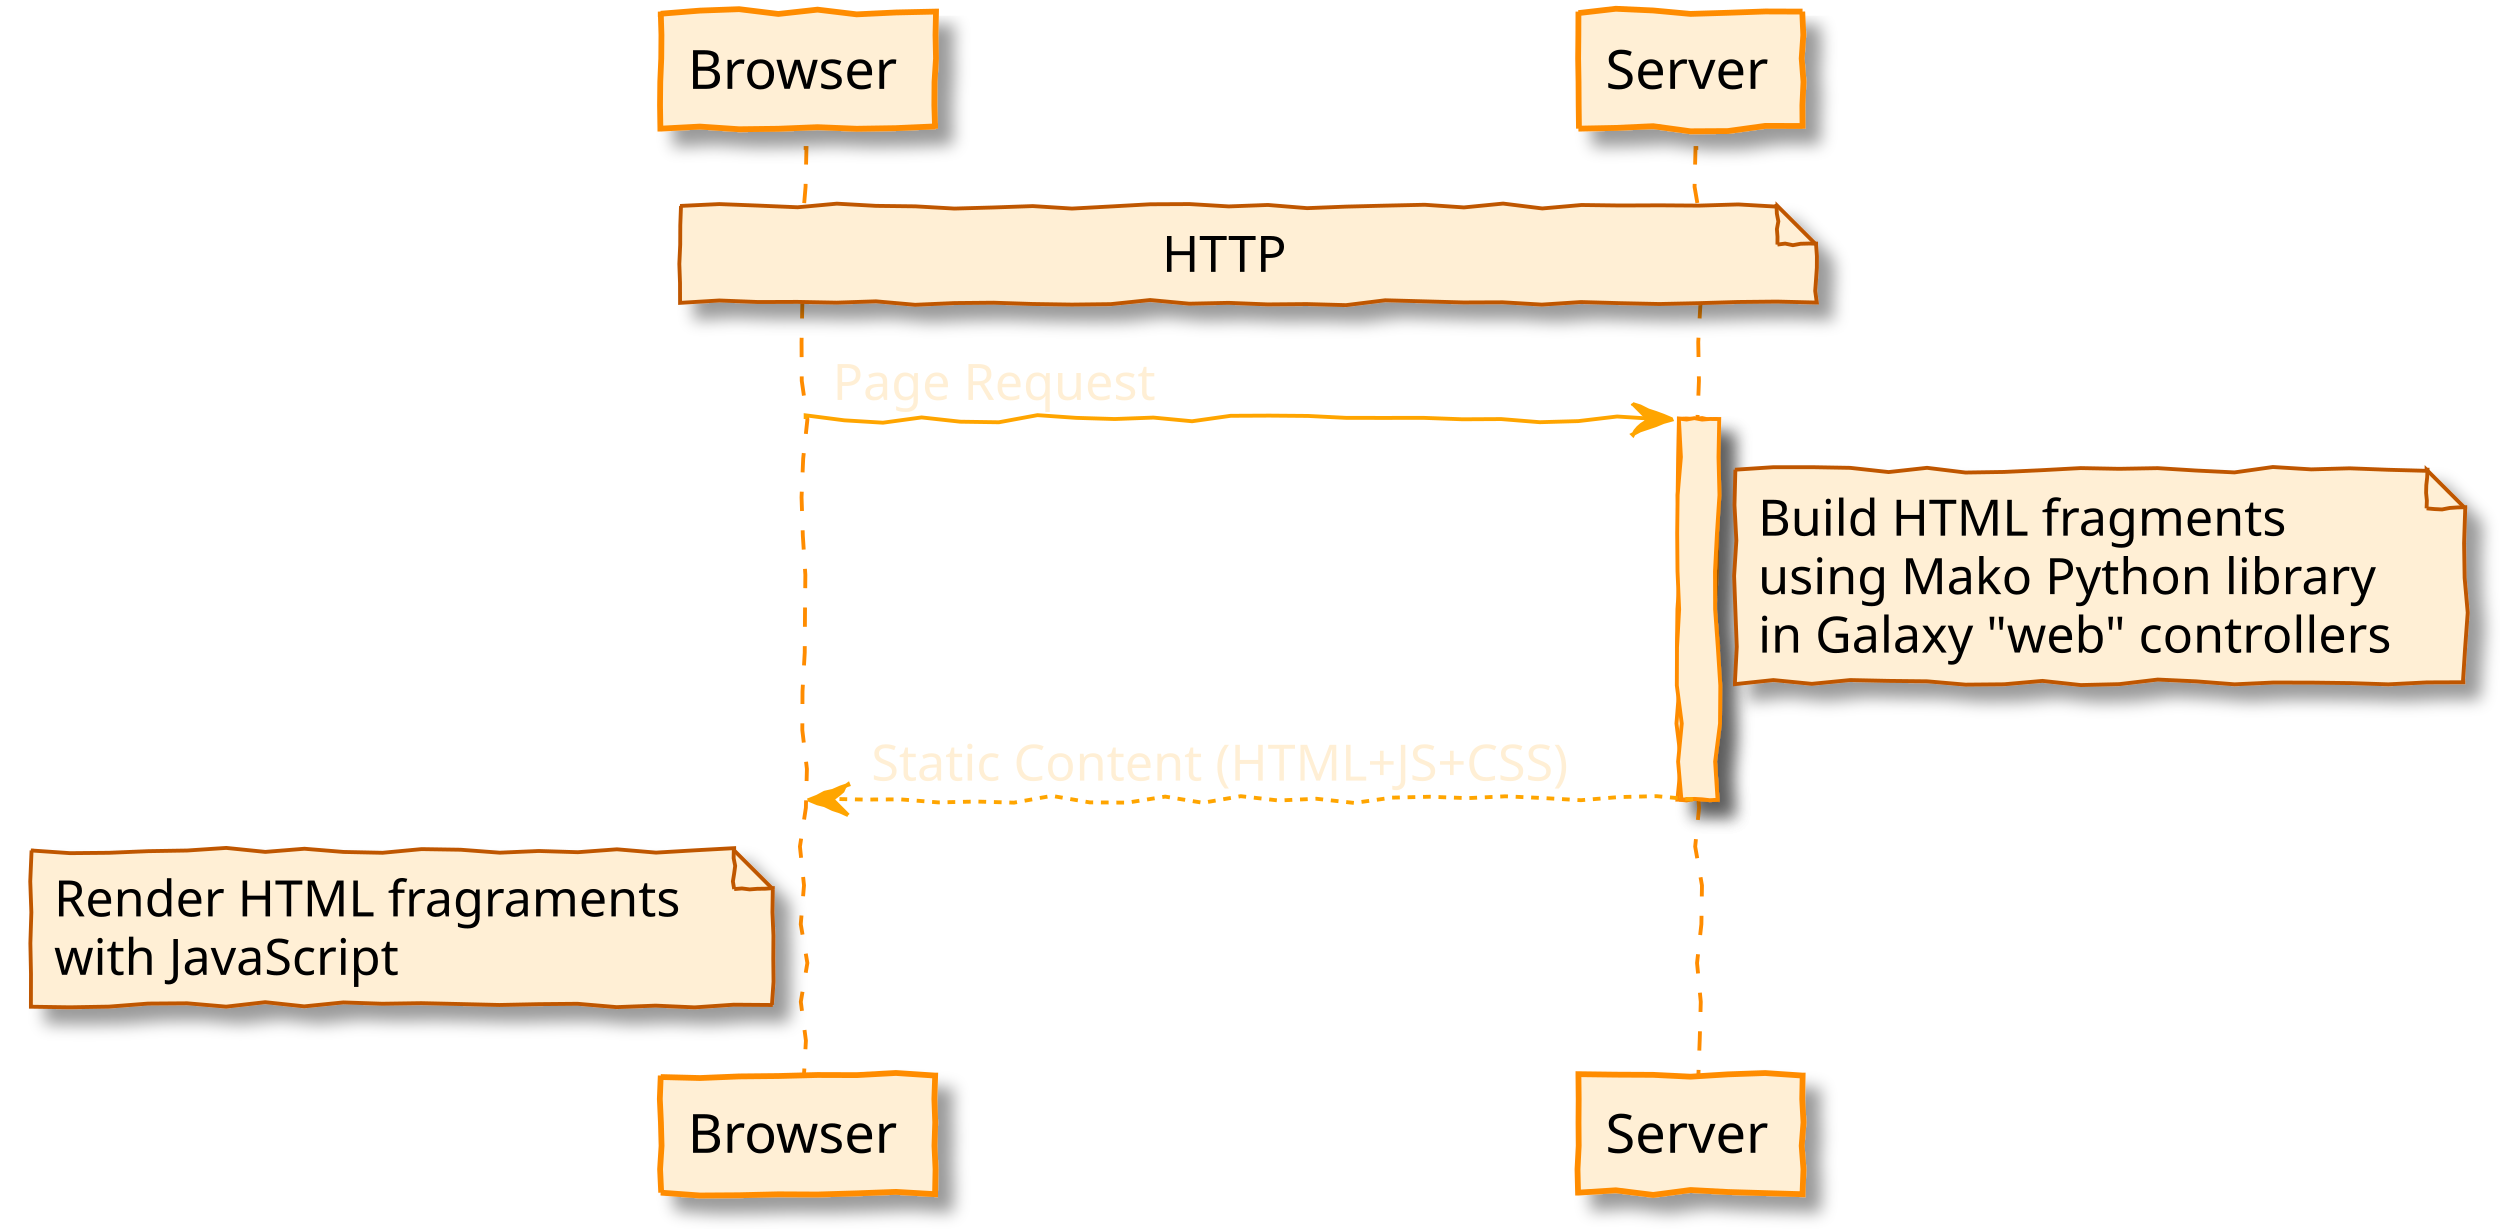
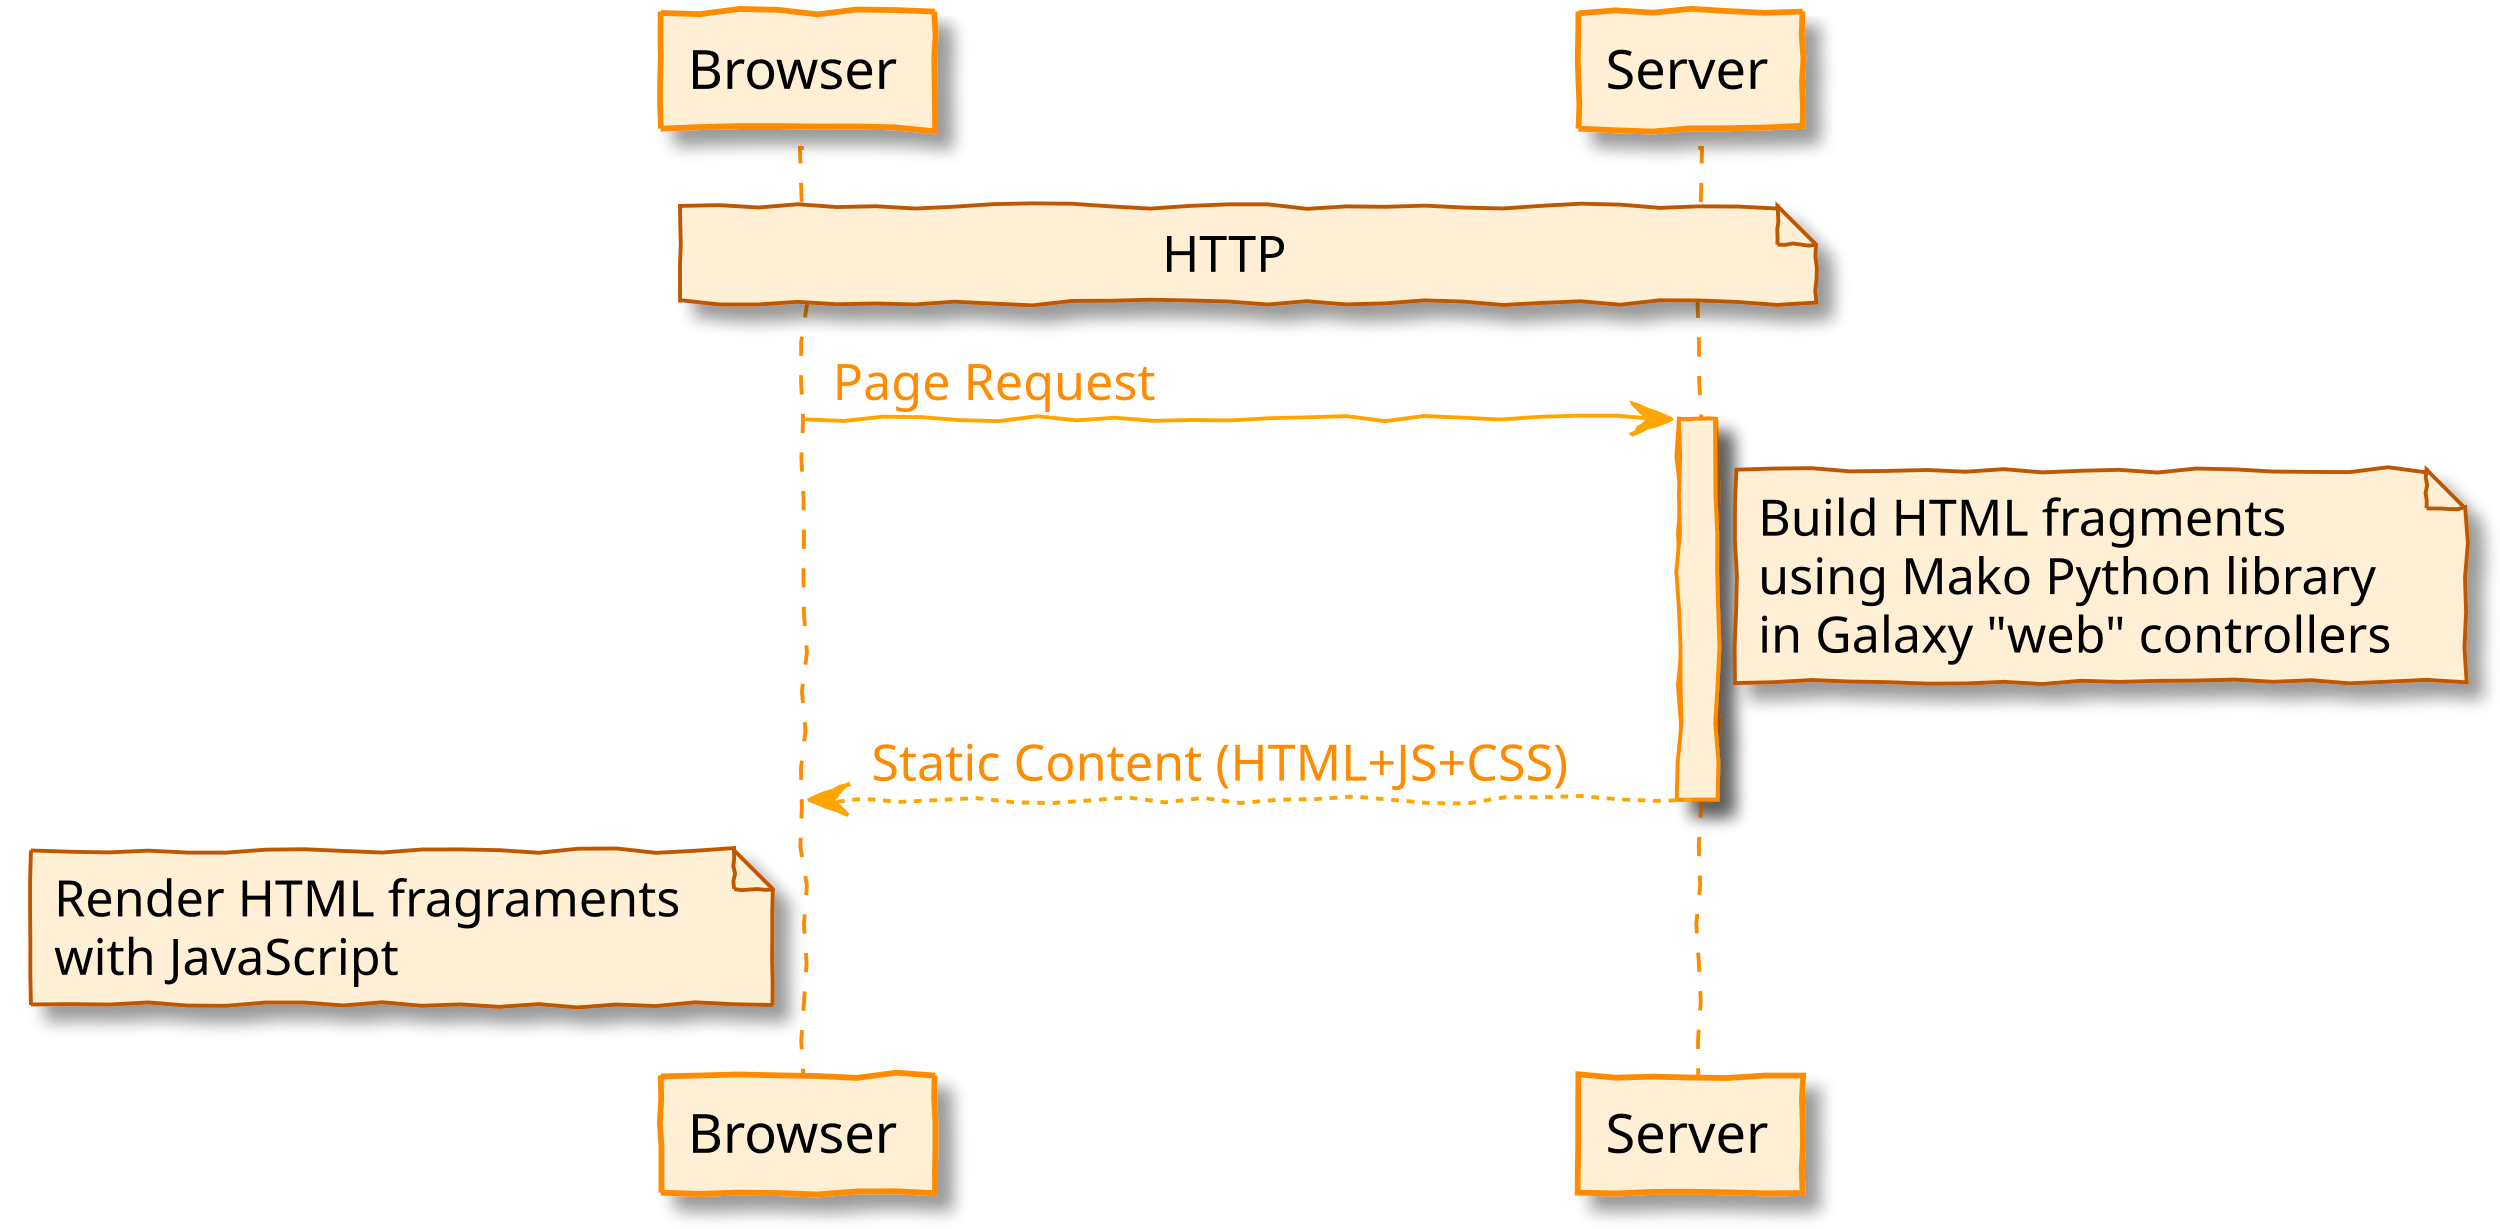
<svg xmlns="http://www.w3.org/2000/svg" height="318px" style="width:647px;height:318px;" version="1.1" viewBox="0 0 647 318" width="647px">
  <defs>
    <filter height="300%" id="f1" width="300%" x="-1" y="-1">
      <feGaussianBlur result="blurOut" stdDeviation="2.0" />
      <feColorMatrix in="blurOut" result="blurOut2" type="matrix" values="0 0 0 0 0 0 0 0 0 0 0 0 0 0 0 0 0 0 .4 0" />
      <feOffset dx="4.0" dy="4.0" in="blurOut2" result="blurOut3" />
      <feBlend in="SourceGraphic" in2="blurOut3" mode="normal" />
    </filter>
  </defs>
  <g>
-     <polygon fill="#FFEFD5" filter="url(#f1)" points="434.5,108.43,434.5,108.373,436.5,108.312,438.5,108.45,440.5,108.193,442.5,108.644,444.5,108.43,443.762,108.43,444.123,118.283,444.597,128.136,444.407,137.989,444.349,147.842,443.755,157.695,444.712,167.548,443.778,177.402,444.4,187.255,443.839,197.108,444.5,206.961,444.5,207.06,442.5,207.021,440.5,206.887,438.5,206.78,436.5,207.161,434.5,206.961,434.111,206.961,435.083,197.108,433.865,187.255,434.658,177.402,433.989,167.548,434.118,157.695,434.779,147.842,434.483,137.989,434.176,128.136,434.3,118.283,434.5,108.43" style="stroke: #FF8C00; stroke-width: 1.0;" />
-     <path d="M208,38.297 L208.71,38.297 L208.482,48.341 L207.641,58.385 L208.784,68.43 L207.649,78.474 L207.441,88.518 L207.494,98.562 L208.954,108.607 L207.867,118.651 L207.439,128.695 L207.78,138.74 L208.427,148.784 L208.33,158.828 L208.266,168.872 L207.688,178.917 L207.639,188.961 L208.829,199.005 L208.562,209.049 L207.02,219.094 L208.077,229.138 L207.235,239.182 L208.946,249.227 L207.246,259.271 L208.571,269.315 L208,279.359 " fill="none" style="stroke: #FF8C00; stroke-width: 1.0; stroke-dasharray: 5.0,5.0;" />
-     <path d="M439.5,38.297 L438.796,38.297 L438.555,48.341 L440.267,58.385 L439.614,68.43 L440.088,78.474 L439.505,88.518 L439.684,98.562 L439.297,108.607 L438.697,118.651 L438.919,128.695 L439.7,138.74 L439.27,148.784 L439.33,158.828 L440.062,168.872 L439.26,178.917 L439.586,188.961 L438.927,199.005 L439.724,209.049 L438.715,219.094 L440.468,229.138 L440.319,239.182 L439.195,249.227 L440.161,259.271 L439.881,269.315 L439.5,279.359 " fill="none" style="stroke: #FF8C00; stroke-width: 1.0; stroke-dasharray: 5.0,5.0;" />
-     <polygon fill="#FFEFD5" filter="url(#f1)" points="171,3,171,3.554,181.143,2.745,191.286,2.373,201.429,3.613,211.571,2.495,221.714,3.715,231.857,3.227,242,3,242.239,3,242.109,9.059,242.236,15.119,241.854,21.178,241.808,27.238,242,33.297,242,32.714,231.857,33.161,221.714,33.324,211.571,32.909,201.429,33.324,191.286,33.448,181.143,32.758,171,33.297,170.906,33.297,170.813,27.238,170.875,21.178,171.133,15.119,171.182,9.059,171,3" style="stroke: #FF8C00; stroke-width: 1.5;" />
+     <polygon fill="#FFEFD5" filter="url(#f1)" points="434.5,108.43,434.5,108.461,436.5,108.431,438.5,108.455,440.5,108.384,442.5,108.365,444.5,108.43,444.192,108.43,444.458,118.283,444.784,128.136,444.267,137.989,443.889,147.842,443.876,157.695,444.549,167.548,443.76,177.402,444.928,187.255,443.892,197.108,444.5,206.961,444.5,206.943,442.5,207.152,440.5,206.985,438.5,207.209,436.5,206.959,434.5,206.961,434.264,206.961,434.914,197.108,435.04,187.255,434.243,177.402,435.229,167.548,434.697,157.695,434.771,147.842,434.263,137.989,435.065,128.136,433.853,118.283,434.5,108.43" style="stroke: #FF8C00; stroke-width: 1.0;" />
+     <path d="M208,38.297 L207.013,38.297 L207.349,48.341 L207.696,58.385 L207.639,68.43 L208.89,78.474 L207.347,88.518 L207.31,98.562 L207.847,108.607 L207.391,118.651 L207.96,128.695 L208.066,138.74 L207.936,148.784 L208.055,158.828 L208.833,168.872 L207.528,178.917 L208.456,188.961 L207.277,199.005 L207.532,209.049 L207.12,219.094 L208.821,229.138 L208.06,239.182 L208.754,249.227 L208.091,259.271 L207.355,269.315 L208,279.359 " fill="none" style="stroke: #FF8C00; stroke-width: 1.0; stroke-dasharray: 5.0,5.0;" />
+     <path d="M439.5,38.297 L440.482,38.297 L440.262,48.341 L440.049,58.385 L439.652,68.43 L439.319,78.474 L439.693,88.518 L439.743,98.562 L440.305,108.607 L438.587,118.651 L440.472,128.695 L439.467,138.74 L440.349,148.784 L440.365,158.828 L438.999,168.872 L439.636,178.917 L438.949,188.961 L440.462,199.005 L440.237,209.049 L439.64,219.094 L440.008,229.138 L438.996,239.182 L439.67,249.227 L440.168,259.271 L439.442,269.315 L439.5,279.359 " fill="none" style="stroke: #FF8C00; stroke-width: 1.0; stroke-dasharray: 5.0,5.0;" />
+     <polygon fill="#FFEFD5" filter="url(#f1)" points="171,3,171,3.362,181.143,3.664,191.286,2.318,201.429,2.545,211.571,3.714,221.714,2.47,231.857,2.6,242,3,241.77,3,242.124,9.059,241.784,15.119,241.879,21.178,241.978,27.238,242,33.297,242,34.004,231.857,32.971,221.714,32.717,211.571,32.757,201.429,32.629,191.286,32.632,181.143,32.888,171,33.297,171.051,33.297,170.827,27.238,170.838,21.178,171.013,15.119,170.947,9.059,171,3" style="stroke: #FF8C00; stroke-width: 1.5;" />
    <text fill="#000000" font-family="sans-serif" font-size="14" lengthAdjust="spacingAndGlyphs" textLength="57" x="178" y="22.995">Browser</text>
-     <polygon fill="#FFEFD5" filter="url(#f1)" points="171,278.359,171,278.736,181.143,278.996,191.286,278.577,201.429,278.475,211.571,278.207,221.714,278.24,231.857,277.685,242,278.359,242.021,278.359,241.814,284.419,242.035,290.478,241.844,296.538,242.12,302.597,242,308.656,242,309.049,231.857,308.459,221.714,308.839,211.571,309.139,201.429,309.085,191.286,309.326,181.143,309.395,171,308.656,171.115,308.656,170.83,302.597,171.211,296.538,171.047,290.478,170.762,284.419,171,278.359" style="stroke: #FF8C00; stroke-width: 1.5;" />
+     <polygon fill="#FFEFD5" filter="url(#f1)" points="171,278.359,171,278.591,181.143,278.331,191.286,278.071,201.429,278.305,211.571,278.466,221.714,278.962,231.857,277.621,242,278.359,241.87,278.359,241.756,284.419,242.083,290.478,242.078,296.538,241.979,302.597,242,308.656,242,308.785,231.857,308.292,221.714,308.338,211.571,309.127,201.429,308.77,191.286,308.625,181.143,308.986,171,308.656,171.193,308.656,171.171,302.597,171.177,296.538,170.768,290.478,171.121,284.419,171,278.359" style="stroke: #FF8C00; stroke-width: 1.5;" />
    <text fill="#000000" font-family="sans-serif" font-size="14" lengthAdjust="spacingAndGlyphs" textLength="57" x="178" y="298.354">Browser</text>
-     <polygon fill="#FFEFD5" filter="url(#f1)" points="408.5,3,408.5,3.388,418.167,2.269,427.833,2.71,437.5,3.599,447.167,3.306,456.833,2.964,466.5,3,466.424,3,466.694,9.059,466.275,15.119,466.742,21.178,466.456,27.238,466.5,33.297,466.5,32.601,456.833,32.58,447.167,33.919,437.5,33.977,427.833,32.656,418.167,33.101,408.5,33.297,408.634,33.297,408.561,27.238,408.525,21.178,408.424,15.119,408.479,9.059,408.5,3" style="stroke: #FF8C00; stroke-width: 1.5;" />
+     <polygon fill="#FFEFD5" filter="url(#f1)" points="408.5,3,408.5,3.45,418.167,2.676,427.833,3.285,437.5,2.27,447.167,2.874,456.833,3.328,466.5,3,466.487,3,466.265,9.059,466.73,15.119,466.349,21.178,466.586,27.238,466.5,33.297,466.5,32.562,456.833,33.001,447.167,33.172,437.5,33.212,427.833,34.031,418.167,33.721,408.5,33.297,408.502,33.297,408.747,27.238,408.513,21.178,408.318,15.119,408.456,9.059,408.5,3" style="stroke: #FF8C00; stroke-width: 1.5;" />
    <text fill="#000000" font-family="sans-serif" font-size="14" lengthAdjust="spacingAndGlyphs" textLength="44" x="415.5" y="22.995">Server</text>
-     <polygon fill="#FFEFD5" filter="url(#f1)" points="408.5,278.359,408.5,277.992,418.167,278.121,427.833,278.17,437.5,278.645,447.167,278.042,456.833,277.704,466.5,278.359,466.525,278.359,466.412,284.419,466.744,290.478,466.275,296.538,466.735,302.597,466.5,308.656,466.5,309.063,456.833,308.779,447.167,308.491,437.5,307.974,427.833,309.245,418.167,308.044,408.5,308.656,408.398,308.656,408.258,302.597,408.566,296.538,408.519,290.478,408.562,284.419,408.5,278.359" style="stroke: #FF8C00; stroke-width: 1.5;" />
+     <polygon fill="#FFEFD5" filter="url(#f1)" points="408.5,278.359,408.5,278.03,418.167,278.91,427.833,278.621,437.5,278.869,447.167,278.976,456.833,278.35,466.5,278.359,466.651,278.359,466.343,284.419,466.536,290.478,466.568,296.538,466.285,302.597,466.5,308.656,466.5,308.748,456.833,308.845,447.167,308.566,437.5,308.424,427.833,308.444,418.167,308.87,408.5,308.656,408.304,308.656,408.34,302.597,408.431,296.538,408.445,290.478,408.443,284.419,408.5,278.359" style="stroke: #FF8C00; stroke-width: 1.5;" />
    <text fill="#000000" font-family="sans-serif" font-size="14" lengthAdjust="spacingAndGlyphs" textLength="44" x="415.5" y="298.354">Server</text>
-     <polygon fill="#FFEFD5" filter="url(#f1)" points="434.5,108.43,434.5,108.333,436.5,108.576,438.5,108.216,440.5,108.591,442.5,108.428,444.5,108.43,444.937,108.43,444.746,118.283,444.993,128.136,444.35,137.989,443.84,147.842,443.872,157.695,444.575,167.548,445.215,177.402,445.14,187.255,443.872,197.108,444.5,206.961,444.5,206.986,442.5,207.094,440.5,206.863,438.5,206.754,436.5,206.868,434.5,206.961,435.151,206.961,434.292,197.108,435.242,187.255,433.962,177.402,434.01,167.548,434.564,157.695,434.137,147.842,434.054,137.989,434.17,128.136,435.018,118.283,434.5,108.43" style="stroke: #FF8C00; stroke-width: 1.0;" />
-     <polygon fill="#FFEFD5" filter="url(#f1)" points="176,53.297,176.242,53.297,176.057,58.297,176.039,63.297,175.811,68.297,175.988,73.297,176,78.297,176,78.383,186.138,77.763,196.276,78.166,206.414,78.127,216.552,78.323,226.69,77.983,236.828,78.881,246.965,78.435,257.103,78.338,267.241,78.671,277.379,78.828,287.517,78.707,297.655,77.645,307.793,78.595,317.931,78.375,328.069,78.78,338.207,78.691,348.345,78.97,358.483,77.71,368.621,77.992,378.759,78.276,388.897,78.232,399.034,78.832,409.172,78.169,419.31,78.459,429.448,78.678,439.586,78.459,449.724,78.156,459.862,78.046,470,78.297,470.183,78.297,469.772,75.297,469.991,72.297,470.201,69.297,470.213,66.297,470,63.297,469.955,63.252,467.894,61.191,465.908,59.205,464.134,57.431,462.079,55.375,460,53.297,460,53.488,449.857,52.906,439.714,53.213,429.571,53.138,419.429,53.183,409.286,53.052,399.143,53.949,389,52.685,378.857,53.682,368.714,52.993,358.571,53.218,348.429,53.471,338.286,53.87,328.143,53.044,318,53.421,307.857,52.812,297.714,52.864,287.571,53.428,277.429,53.979,267.286,53.336,257.143,53.692,247,53.978,236.857,53.399,226.714,53.278,216.571,52.708,206.429,53.641,196.286,53.209,186.143,52.815,176,53.297" style="stroke: #BF5700; stroke-width: 1.0;" />
-     <path d="M460,53.297 L459.768,53.297 L459.85,55.297 L460.238,57.297 L459.859,59.297 L460.016,61.297 L460,63.297 " fill="#FFEFD5" style="stroke: #BF5700; stroke-width: 1.0;" />
-     <path d="M470,63.297 L470,63.038 L468,63.033 L466,63.086 L464,63.455 L462,63.04 L460,63.297 " fill="#FFEFD5" style="stroke: #BF5700; stroke-width: 1.0;" />
+     <polygon fill="#FFEFD5" filter="url(#f1)" points="434.5,108.43,434.5,108.335,436.5,108.574,438.5,108.36,440.5,108.336,442.5,108.26,444.5,108.43,443.827,108.43,443.902,118.283,443.954,128.136,444.422,137.989,444.387,147.842,444.654,157.695,444.992,167.548,444.496,177.402,443.889,187.255,444.729,197.108,444.5,206.961,444.5,206.961,442.5,206.908,440.5,206.904,438.5,206.942,436.5,206.958,434.5,206.961,433.924,206.961,434.183,197.108,435.204,187.255,434.932,177.402,434.918,167.548,434.531,157.695,433.831,147.842,434.778,137.989,434.495,128.136,434.834,118.283,434.5,108.43" style="stroke: #FF8C00; stroke-width: 1.0;" />
+     <polygon fill="#FFEFD5" filter="url(#f1)" points="176,53.297,175.982,53.297,176.055,58.297,176.183,63.297,175.976,68.297,175.992,73.297,176,78.297,176,77.686,186.138,78.793,196.276,78.791,206.414,78.11,216.552,78.746,226.69,78.543,236.828,78.791,246.965,78.071,257.103,78.568,267.241,79.027,277.379,77.88,287.517,77.829,297.655,77.567,307.793,77.748,317.931,78.032,328.069,78.806,338.207,77.941,348.345,78.783,358.483,78.507,368.621,77.733,378.759,78.047,388.897,78.923,399.034,78.388,409.172,77.972,419.31,78.867,429.448,77.717,439.586,77.762,449.724,78.151,459.862,78.902,470,78.297,470.11,78.297,469.769,75.297,470.119,72.297,470.206,69.297,469.808,66.297,470,63.297,469.972,63.269,468.083,61.38,465.976,59.273,463.918,57.214,462.083,55.38,460,53.297,460,53.971,449.857,53.454,439.714,53.403,429.571,53.799,419.429,52.964,409.286,52.703,399.143,53.252,389,53.951,378.857,53.721,368.714,53.216,358.571,53.519,348.429,53.413,338.286,54.047,328.143,52.882,318,52.875,307.857,53.289,297.714,53.987,287.571,53.422,277.429,52.722,267.286,52.626,257.143,52.824,247,53.495,236.857,53.963,226.714,53.374,216.571,53.585,206.429,52.854,196.286,53.705,186.143,53.081,176,53.297" style="stroke: #BF5700; stroke-width: 1.0;" />
+     <path d="M460,53.297 L460.02,53.297 L460.149,55.297 L460.235,57.297 L459.959,59.297 L460.032,61.297 L460,63.297 " fill="#FFEFD5" style="stroke: #BF5700; stroke-width: 1.0;" />
+     <path d="M470,63.297 L470,63.344 L468,63.563 L466,63.285 L464,63.002 L462,63.368 L460,63.297 " fill="#FFEFD5" style="stroke: #BF5700; stroke-width: 1.0;" />
    <text fill="#000000" font-family="sans-serif" font-size="13" lengthAdjust="spacingAndGlyphs" textLength="32" x="300.75" y="70.364">HTTP</text>
-     <polygon fill="#FFA500" points="422.5,104.43,422.553,104.561,424.476,105.171,426.577,106.222,428.508,106.851,430.479,107.576,432.5,108.43,432.582,108.636,430.494,109.215,428.503,110.038,426.458,110.726,424.414,111.414,422.5,112.43,422.639,112.569,423.211,111.541,423.946,110.676,424.795,109.925,425.766,109.295,426.5,108.43,426.336,108.266,425.825,107.755,424.947,106.877,424.021,105.951,423.227,105.157,422.5,104.43" style="stroke: #FFA500; stroke-width: 1.0;" />
-     <path d="M208.5,108.43 L208.5,107.488 L218.5,108.78 L228.5,109.395 L238.5,108.029 L248.5,109.134 L258.5,109.284 L268.5,107.441 L278.5,108.142 L288.5,108.444 L298.5,108.07 L308.5,109.021 L318.5,107.611 L328.5,107.562 L338.5,107.645 L348.5,108.148 L358.5,108.154 L368.5,108.145 L378.5,108.511 L388.5,108.455 L398.5,109.266 L408.5,108.98 L418.5,107.791 L428.5,108.43 " fill="none" style="stroke: #FFA500; stroke-width: 1.0;" />
-     <text fill="#FFEFD5" font-family="sans-serif" font-size="13" lengthAdjust="spacingAndGlyphs" textLength="88" x="215.5" y="103.497">Page Request</text>
-     <polygon fill="#FFEFD5" filter="url(#f1)" points="449,121.562,449.114,121.562,448.885,130.729,449.369,139.896,448.785,149.062,449.126,158.229,449.476,167.396,449,176.562,449,177.057,458.947,175.999,468.895,176.978,478.842,175.996,488.789,176.214,498.737,176.322,508.684,177.187,518.632,177.093,528.579,176.215,538.526,177.297,548.474,177.055,558.421,175.87,568.368,176.331,578.316,177.102,588.263,176.641,598.211,176.655,608.158,176.785,618.105,177.105,628.053,176.604,638,176.562,637.398,176.562,637.982,167.562,638.644,158.562,637.846,149.562,637.701,140.562,638,131.562,637.84,131.403,635.948,129.51,633.913,127.476,631.865,125.428,630.076,123.638,628,121.562,628,121.849,618.056,121.578,608.111,121.199,598.167,121.475,588.222,120.862,578.278,122.259,568.333,121.773,558.389,121.155,548.444,121.333,538.5,121.141,528.556,121.678,518.611,122.14,508.667,122.293,498.722,121.073,488.778,122.172,478.833,121.08,468.889,120.904,458.944,120.909,449,121.562" style="stroke: #BF5700; stroke-width: 1.0;" />
-     <path d="M628,121.562 L628.231,121.562 L628.15,123.562 L627.928,125.562 L627.874,127.562 L628.071,129.562 L628,131.562 " fill="#FFEFD5" style="stroke: #BF5700; stroke-width: 1.0;" />
-     <path d="M638,131.562 L638,131.263 L636,131.321 L634,131.459 L632,131.845 L630,131.744 L628,131.562 " fill="#FFEFD5" style="stroke: #BF5700; stroke-width: 1.0;" />
+     <polygon fill="#FFA500" points="422.5,104.43,422.499,104.427,424.458,105.124,426.527,106.098,428.432,106.66,430.461,107.532,432.5,108.43,432.521,108.483,430.556,109.37,428.541,110.133,426.416,110.62,424.498,111.624,422.5,112.43,422.333,112.263,423.452,111.781,423.956,110.686,424.952,110.082,425.876,109.406,426.5,108.43,426.674,108.604,425.705,107.635,424.824,106.754,424.19,106.12,423.18,105.11,422.5,104.43" style="stroke: #FFA500; stroke-width: 1.0;" />
+     <path d="M208.5,108.43 L208.5,108.528 L218.5,108.952 L228.5,107.839 L238.5,107.963 L248.5,108.739 L258.5,108.986 L268.5,107.705 L278.5,108.789 L288.5,108.107 L298.5,108.909 L308.5,108.691 L318.5,108.804 L328.5,108.226 L338.5,108.008 L348.5,107.69 L358.5,108.996 L368.5,107.666 L378.5,108.097 L388.5,108.57 L398.5,107.867 L408.5,107.583 L418.5,107.592 L428.5,108.43 " fill="none" style="stroke: #FFA500; stroke-width: 1.0;" />
+     <text fill="#FF8C00" font-family="sans-serif" font-size="13" lengthAdjust="spacingAndGlyphs" textLength="88" x="215.5" y="103.497">Page Request</text>
+     <polygon fill="#FFEFD5" filter="url(#f1)" points="449,121.562,449.373,121.562,449.017,130.729,448.996,139.896,449.51,149.062,449.305,158.229,448.92,167.396,449,176.562,449,176.783,458.947,176.554,468.895,175.982,478.842,176.388,488.789,176.547,498.737,176.923,508.684,176.883,518.632,176.451,528.579,177.033,538.526,176.184,548.474,176.476,558.421,176.202,568.368,176.129,578.316,175.87,588.263,176.454,598.211,176.04,608.158,176.85,618.105,176.404,628.053,175.945,638,176.562,638.37,176.562,637.795,167.562,638.22,158.562,637.943,149.562,638.691,140.562,638,131.562,637.972,131.534,635.888,129.45,633.987,127.55,631.947,125.51,630.095,123.657,628,121.562,628,122.265,618.056,120.921,608.111,122.179,598.167,122.131,588.222,122.035,578.278,121.47,568.333,121.257,558.389,122.288,548.444,121.59,538.5,121.834,528.556,122.257,518.611,121.416,508.667,122.086,498.722,121.632,488.778,121.87,478.833,121.991,468.889,121.163,458.944,121.262,449,121.562" style="stroke: #BF5700; stroke-width: 1.0;" />
+     <path d="M628,121.562 L628.006,121.562 L627.769,123.562 L628.163,125.562 L627.741,127.562 L628.035,129.562 L628,131.562 " fill="#FFEFD5" style="stroke: #BF5700; stroke-width: 1.0;" />
+     <path d="M638,131.562 L638,131.25 L636,131.772 L634,131.761 L632,131.607 L630,131.595 L628,131.562 " fill="#FFEFD5" style="stroke: #BF5700; stroke-width: 1.0;" />
    <text fill="#000000" font-family="sans-serif" font-size="13" lengthAdjust="spacingAndGlyphs" textLength="140" x="455" y="138.629">Build HTML fragments</text>
    <text fill="#000000" font-family="sans-serif" font-size="13" lengthAdjust="spacingAndGlyphs" textLength="163" x="455" y="153.762">using Mako Python library</text>
    <text fill="#000000" font-family="sans-serif" font-size="13" lengthAdjust="spacingAndGlyphs" textLength="168" x="455" y="168.895">in Galaxy "web" controllers</text>
-     <polygon fill="#FFA500" points="219.5,202.961,219.557,203.104,217.515,203.798,215.54,204.662,213.415,205.148,211.503,206.168,209.5,206.961,209.551,207.088,211.561,207.914,213.433,208.394,215.514,209.395,217.448,210.031,219.5,210.961,219.523,210.984,218.693,210.154,217.855,209.316,217.097,208.558,216.19,207.651,215.5,206.961,215.395,206.856,216.298,206.159,217.203,205.464,218.063,204.724,218.564,203.625,219.5,202.961" style="stroke: #FFA500; stroke-width: 1.0;" />
-     <path d="M213.5,206.961 L213.5,206.714 L223.283,206.923 L233.065,206.878 L242.848,207.665 L252.63,207.437 L262.413,207.726 L272.196,205.968 L281.978,207.653 L291.761,207.723 L301.543,206.164 L311.326,207.761 L321.109,206.052 L330.891,207.167 L340.674,206.716 L350.457,207.8 L360.239,206.428 L370.022,206.196 L379.804,206.562 L389.587,206.085 L399.37,206.534 L409.152,207.092 L418.935,206.281 L428.717,206.047 L438.5,206.961 " fill="none" style="stroke: #FFA500; stroke-width: 1.0; stroke-dasharray: 2.0,2.0;" />
-     <text fill="#FFEFD5" font-family="sans-serif" font-size="13" lengthAdjust="spacingAndGlyphs" textLength="202" x="225.5" y="202.028">Static Content (HTML+JS+CSS)</text>
-     <polygon fill="#FFEFD5" filter="url(#f1)" points="8,220.094,8.171,220.094,7.829,228.094,8.114,236.094,7.859,244.094,8.019,252.094,8,260.094,8,260.54,18.105,260.687,28.21,260.515,38.316,259.728,48.421,259.65,58.526,260.519,68.632,259.364,78.737,260.447,88.842,259.425,98.947,259.77,109.053,259.614,119.158,259.846,129.263,260.089,139.368,259.873,149.474,259.78,159.579,260.645,169.684,260.258,179.79,260.707,189.895,260.015,200,260.094,199.769,260.094,200.188,254.094,200.124,248.094,200.164,242.094,199.906,236.094,200,230.094,200.053,230.147,198.029,228.123,196.009,226.103,194.136,224.23,192.108,222.202,190,220.094,190,219.501,179.889,220.058,169.778,220.658,159.667,219.799,149.556,220.55,139.444,220.233,129.333,220.676,119.222,219.91,109.111,219.748,99,220.701,88.889,220.483,78.778,219.654,68.667,220.471,58.556,219.44,48.444,220.113,38.333,220.28,28.222,220.703,18.111,220.796,8,220.094" style="stroke: #BF5700; stroke-width: 1.0;" />
-     <path d="M190,220.094 L189.905,220.094 L189.867,222.094 L190.265,224.094 L189.994,226.094 L189.674,228.094 L190,230.094 " fill="#FFEFD5" style="stroke: #BF5700; stroke-width: 1.0;" />
-     <path d="M200,230.094 L200,229.854 L198,230.001 L196,230.023 L194,230.178 L192,229.929 L190,230.094 " fill="#FFEFD5" style="stroke: #BF5700; stroke-width: 1.0;" />
+     <polygon fill="#FFA500" points="219.5,202.961,219.555,203.097,217.426,203.575,215.521,204.614,213.443,205.218,211.452,206.041,209.5,206.961,209.547,207.077,211.535,207.849,213.576,208.751,215.488,209.332,217.466,210.076,219.5,210.961,219.427,210.888,218.727,210.188,217.84,209.301,217.035,208.496,216.27,207.731,215.5,206.961,215.393,206.854,216.373,206.234,217.022,205.283,217.749,204.41,218.531,203.592,219.5,202.961" style="stroke: #FFA500; stroke-width: 1.0;" />
+     <path d="M213.5,206.961 L213.5,207.838 L223.283,206.704 L233.065,207.527 L242.848,207.05 L252.63,206.548 L262.413,207.635 L272.196,207.844 L281.978,207.138 L291.761,206.371 L301.543,207.645 L311.326,206.502 L321.109,207.818 L330.891,206.955 L340.674,206.8 L350.457,206.125 L360.239,207.003 L370.022,207.852 L379.804,207.944 L389.587,206.292 L399.37,206.319 L409.152,206.009 L418.935,206.875 L428.717,207.266 L438.5,206.961 " fill="none" style="stroke: #FFA500; stroke-width: 1.0; stroke-dasharray: 2.0,2.0;" />
+     <text fill="#FF8C00" font-family="sans-serif" font-size="13" lengthAdjust="spacingAndGlyphs" textLength="202" x="225.5" y="202.028">Static Content (HTML+JS+CSS)</text>
+     <polygon fill="#FFEFD5" filter="url(#f1)" points="8,220.094,8.007,220.094,7.781,228.094,7.79,236.094,7.856,244.094,7.85,252.094,8,260.094,8,259.968,18.105,259.859,28.21,259.973,38.316,259.43,48.421,260.242,58.526,260.308,68.632,259.451,78.737,259.45,88.842,260.218,98.947,259.379,109.053,260.298,119.158,259.933,129.263,260.569,139.368,259.865,149.474,260.724,159.579,259.966,169.684,260.373,179.79,259.4,189.895,259.892,200,260.094,199.921,260.094,199.946,254.094,199.815,248.094,199.866,242.094,199.854,236.094,200,230.094,199.959,230.053,198.043,228.137,195.886,225.98,193.843,223.937,192.048,222.141,190,220.094,190,219.47,179.889,220.178,169.778,220.713,159.667,219.595,149.556,219.646,139.444,220.698,129.333,220.025,119.222,219.825,109.111,219.851,99,220.634,88.889,220.229,78.778,219.783,68.667,219.895,58.556,220.663,48.444,220.644,38.333,220.147,28.222,220.602,18.111,220.434,8,220.094" style="stroke: #BF5700; stroke-width: 1.0;" />
+     <path d="M190,220.094 L189.939,220.094 L190.036,222.094 L189.78,224.094 L190.25,226.094 L189.791,228.094 L190,230.094 " fill="#FFEFD5" style="stroke: #BF5700; stroke-width: 1.0;" />
+     <path d="M200,230.094 L200,230.178 L198,230.296 L196,230.08 L194,230.216 L192,230.356 L190,230.094 " fill="#FFEFD5" style="stroke: #BF5700; stroke-width: 1.0;" />
    <text fill="#000000" font-family="sans-serif" font-size="13" lengthAdjust="spacingAndGlyphs" textLength="167" x="14" y="237.161">Render HTML fragraments</text>
    <text fill="#000000" font-family="sans-serif" font-size="13" lengthAdjust="spacingAndGlyphs" textLength="92" x="14" y="252.293">with JavaScript</text>
  </g>
</svg>
